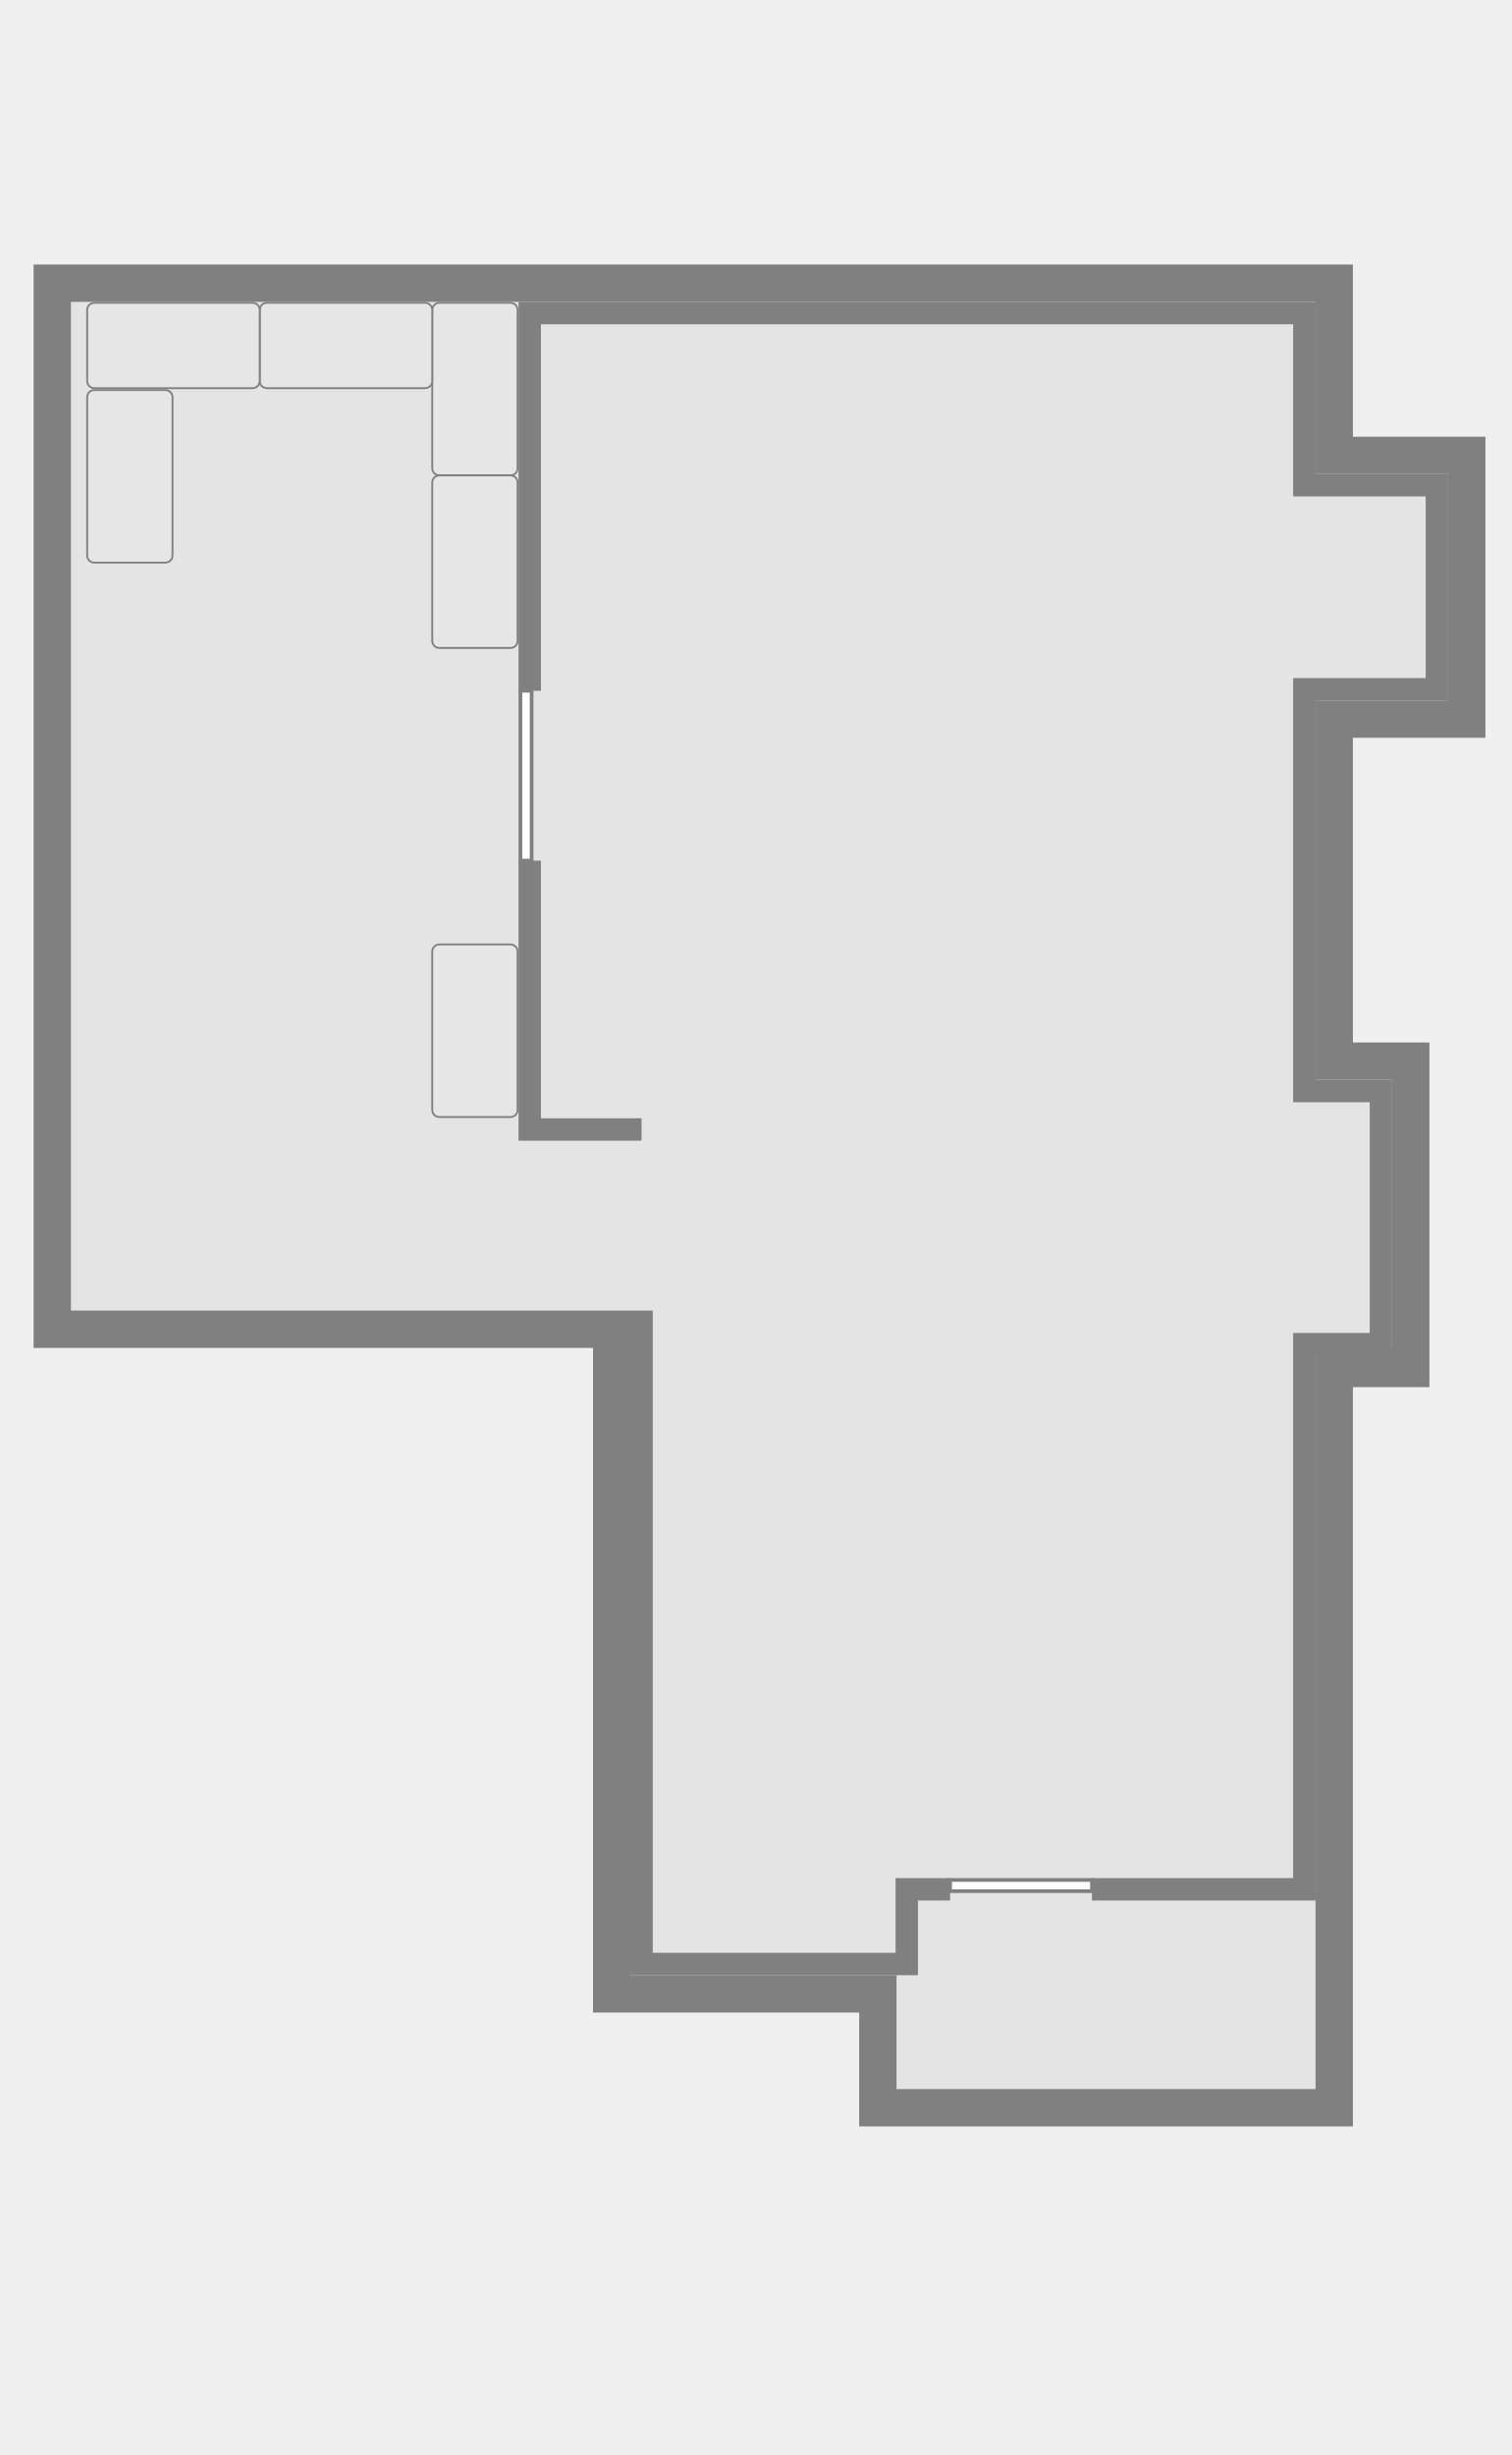
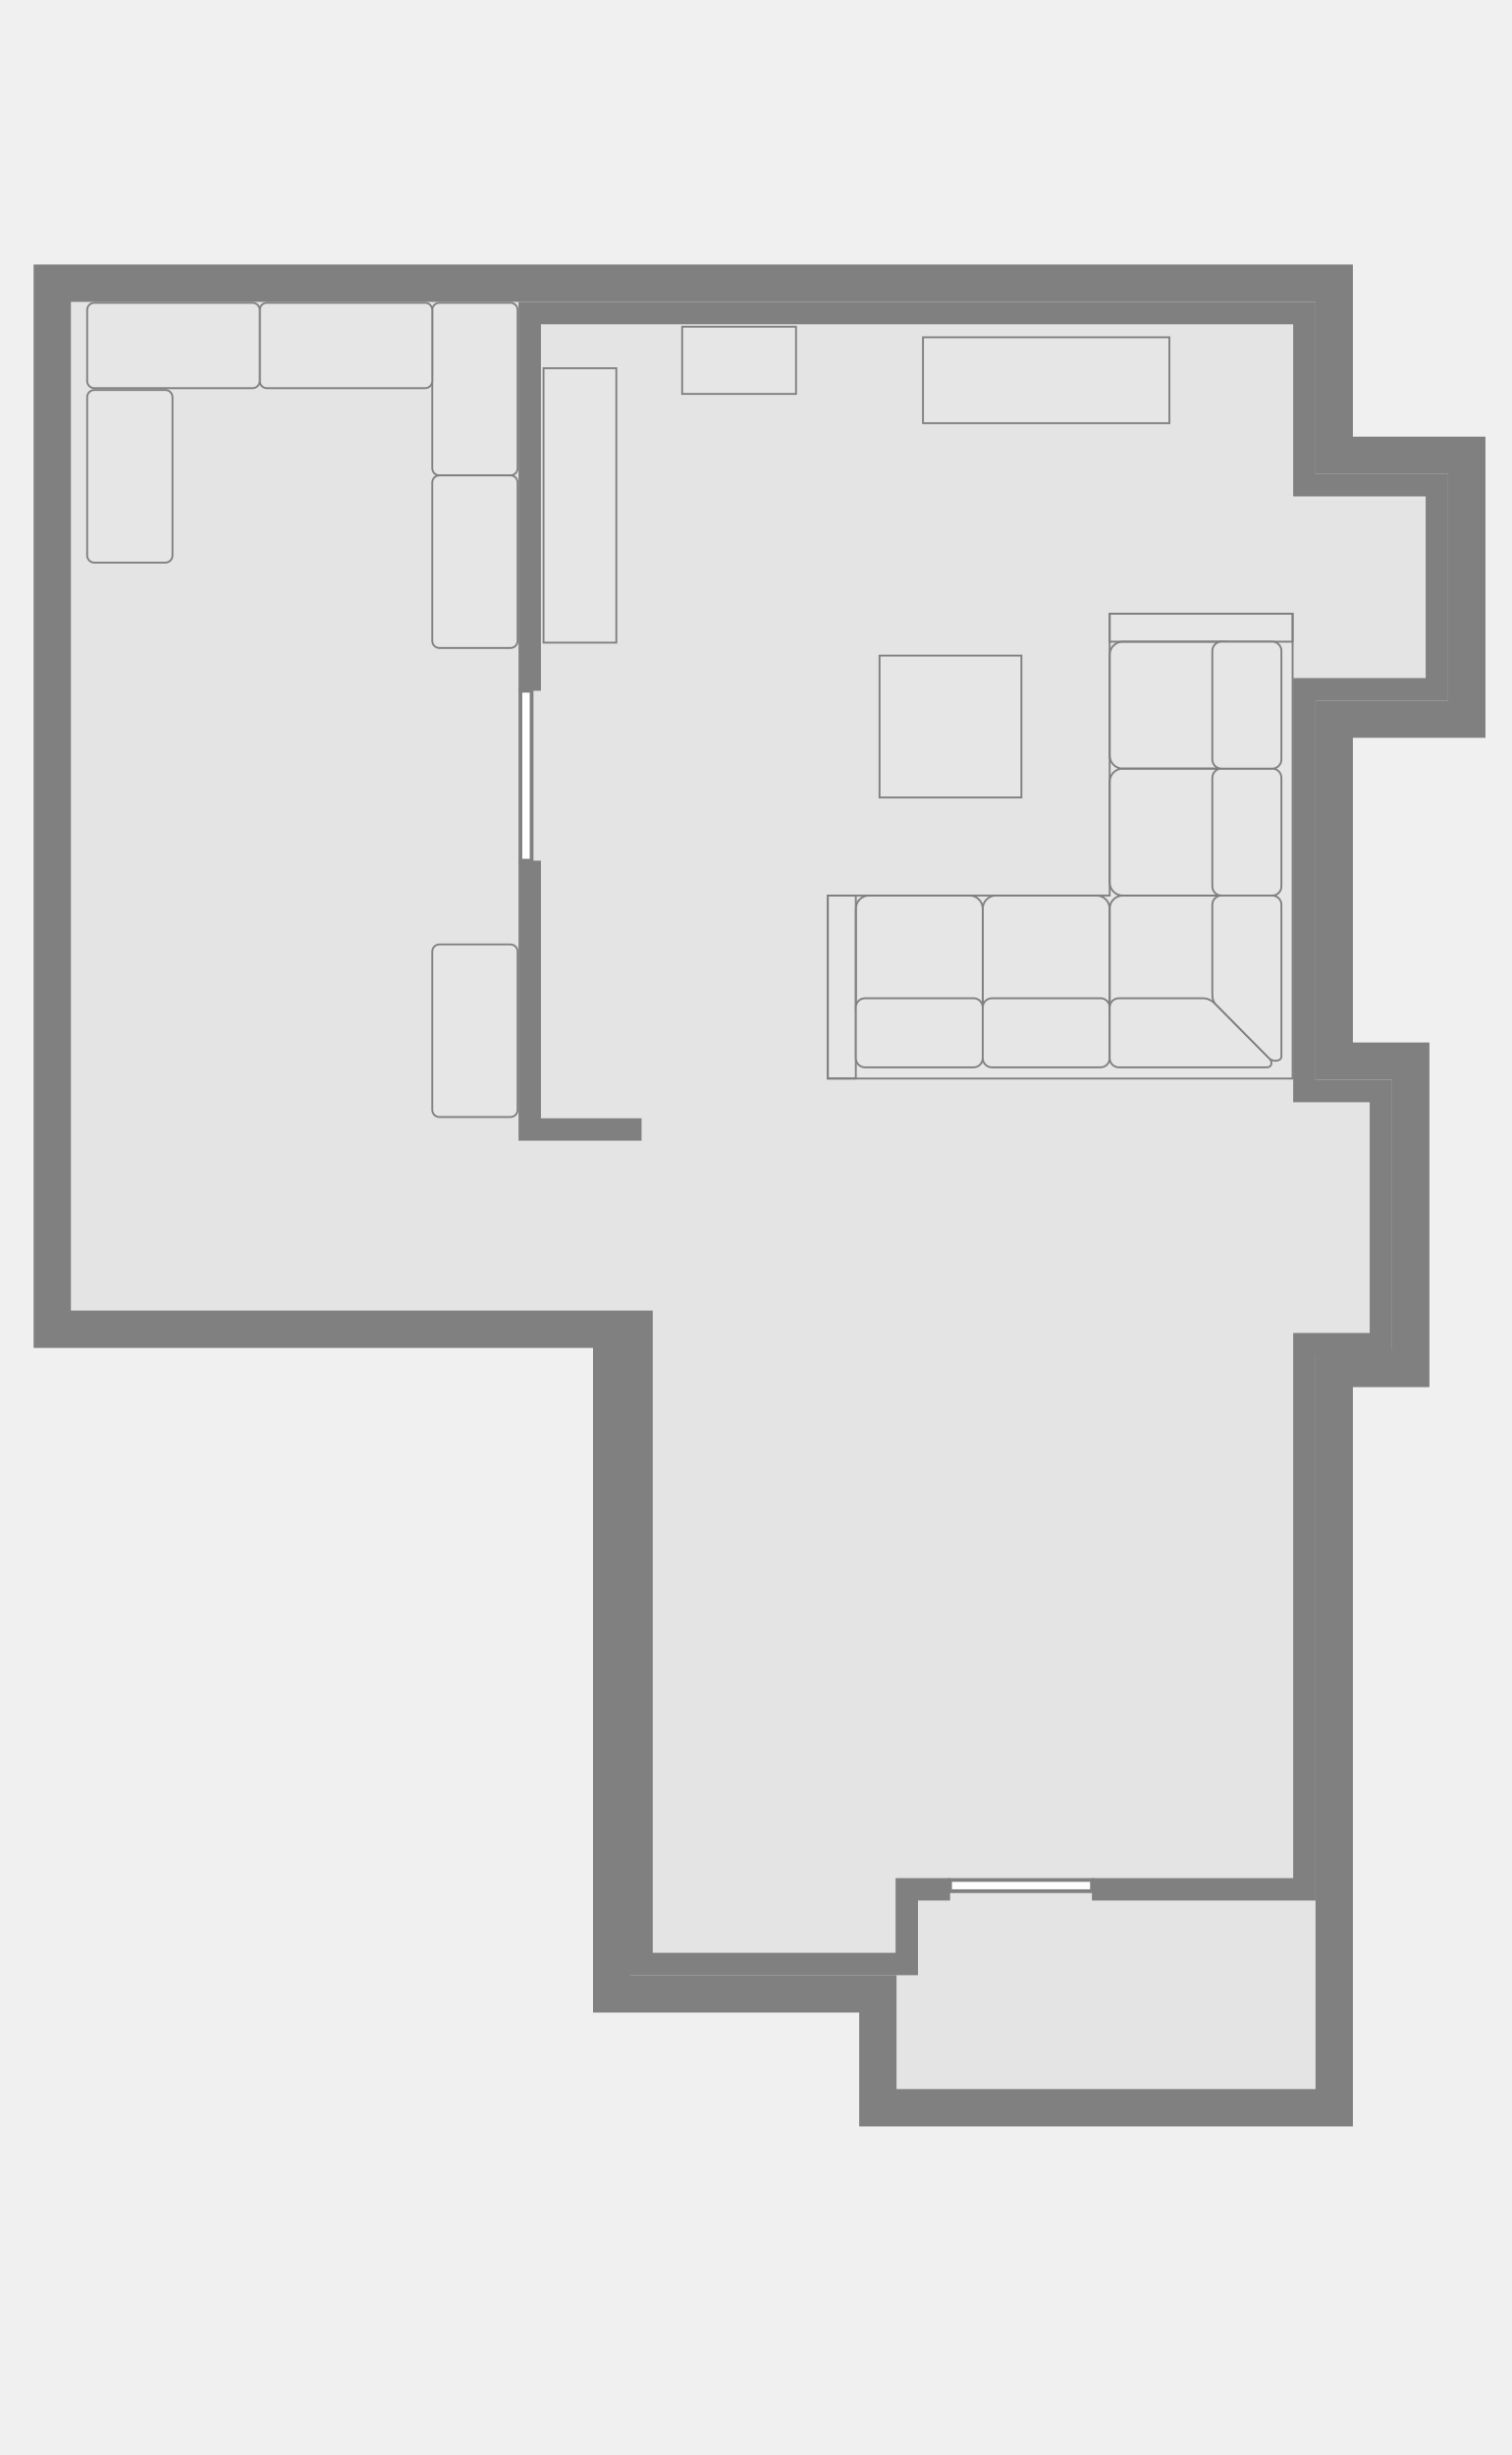
<svg xmlns="http://www.w3.org/2000/svg" width="810cm" height="1315cm" viewBox="0 0 8100 13150" version="1.1" id="svg8">
  <defs id="defs2" />
  <g id="layer4" style="display:inline" transform="translate(0,3150)">
    <g id="g895" style="display:inline;fill:#808080;fill-opacity:0.098;stroke:#808080;stroke-opacity:1">
      <path id="rect834" d="m 280,-1633 6868,-9e-4 v 922.001 h 710 v 1413 h -710 V 2534 h 410 v 1646 h -410 V 8140 H 4703 V 7530 H 3277 V 3970 H 280 Z" style="fill:#808080;fill-opacity:0.098;stroke:#808080;stroke-width:200;stroke-linejoin:miter;stroke-miterlimit:59;stroke-dasharray:none;stroke-opacity:1" />
      <path id="path5075" d="m 3437,3870 v 3500.001 h 1421 v -400.002 h 232 m 760,0 H 6988 V 4050 h 410 V 2694.001 h -410 V 542.001 l 710,-2e-4 v -1093 l -710,-6e-4 V -1472.999 H 2838 V 550 m 0,910 v 1440 h 599" style="fill:none;fill-opacity:0.098;stroke:#808080;stroke-width:120;stroke-linecap:butt;stroke-linejoin:miter;stroke-miterlimit:4;stroke-dasharray:none;stroke-opacity:1" />
+     </g>
+     <g id="g1389" transform="translate(-4230.408,128.2164)">
+       <path id="path1133" d="m 8665.407,5348.851 h 2490 v -2490 h -980 v 1510 H 8665.407 Z" style="display:inline;fill:#e6e6e6;fill-opacity:1;stroke:#808080;stroke-width:10;stroke-linecap:butt;stroke-linejoin:miter;stroke-miterlimit:4;stroke-dasharray:none;stroke-opacity:1" transform="translate(0,-2850)" />
+       <rect y="4368.851" x="8665.408" height="980" width="150" id="rect1150" style="display:inline;opacity:1;fill:none;fill-opacity:1;fill-rule:nonzero;stroke:#808080;stroke-width:10;stroke-linejoin:miter;stroke-miterlimit:4;stroke-dasharray:none;stroke-dashoffset:374.173;stroke-opacity:1" transform="translate(0,-2850)" />
+       <rect transform="rotate(90,1425,-1425)" y="-11155.408" x="2858.851" height="980" width="150" id="rect1150-4" style="display:inline;opacity:1;fill:none;fill-opacity:1;fill-rule:nonzero;stroke:#808080;stroke-width:10;stroke-linejoin:miter;stroke-miterlimit:4;stroke-dasharray:none;stroke-dashoffset:374.173;stroke-opacity:1" />
+       <rect ry="70.34" y="1518.851" x="9495.408" height="680" width="680" id="rect1173-9" style="display:inline;opacity:1;fill:none;fill-opacity:1;fill-rule:nonzero;stroke:#808080;stroke-width:10;stroke-linejoin:miter;stroke-miterlimit:4;stroke-dasharray:none;stroke-dashoffset:374.173;stroke-opacity:1" />
+       <rect ry="70.34" y="1518.851" x="8815.408" height="680" width="680" id="rect1173" style="opacity:1;fill:none;fill-opacity:1;fill-rule:nonzero;stroke:#808080;stroke-width:10;stroke-linejoin:miter;stroke-miterlimit:4;stroke-dasharray:none;stroke-dashoffset:374.173;stroke-opacity:1" />
+       <rect ry="48.954" y="2068.851" x="8815.408" height="370" width="680" id="rect1173-0" style="display:inline;opacity:1;fill:#e6e6e6;fill-opacity:1;fill-rule:nonzero;stroke:#808080;stroke-width:10;stroke-linejoin:miter;stroke-miterlimit:4;stroke-dasharray:none;stroke-dashoffset:374.173;stroke-opacity:1" />
+       <rect ry="70.34" y="158.851" x="10175.408" height="680" width="680" id="rect1173-9-0" style="display:inline;opacity:1;fill:none;fill-opacity:1;fill-rule:nonzero;stroke:#808080;stroke-width:10;stroke-linejoin:miter;stroke-miterlimit:4;stroke-dasharray:none;stroke-dashoffset:374.173;stroke-opacity:1" />
+       <rect ry="70.34" y="838.851" x="10175.408" height="680" width="680" id="rect1173-9-0-9" style="display:inline;opacity:1;fill:none;fill-opacity:1;fill-rule:nonzero;stroke:#808080;stroke-width:10;stroke-linejoin:miter;stroke-miterlimit:4;stroke-dasharray:none;stroke-dashoffset:374.173;stroke-opacity:1" />
+       <rect ry="48.954" y="2068.851" x="9495.408" height="370" width="680" id="rect1173-0-5" style="display:inline;opacity:1;fill:#e6e6e6;fill-opacity:1;fill-rule:nonzero;stroke:#808080;stroke-width:10;stroke-linejoin:miter;stroke-miterlimit:4;stroke-dasharray:none;stroke-dashoffset:374.173;stroke-opacity:1" />
+       <rect transform="rotate(-90)" ry="48.954" y="10725.407" x="-1518.851" height="370" width="680" id="rect1173-0-5-4" style="display:inline;opacity:1;fill:#e6e6e6;fill-opacity:1;fill-rule:nonzero;stroke:#808080;stroke-width:10;stroke-linejoin:miter;stroke-miterlimit:4;stroke-dasharray:none;stroke-dashoffset:374.173;stroke-opacity:1" />
+       <rect transform="rotate(-90)" ry="48.954" y="10725.407" x="-838.851" height="370" width="680" id="rect1173-0-5-4-0" style="display:inline;opacity:1;fill:#e6e6e6;fill-opacity:1;fill-rule:nonzero;stroke:#808080;stroke-width:10;stroke-linejoin:miter;stroke-miterlimit:4;stroke-dasharray:none;stroke-dashoffset:374.173;stroke-opacity:1" />
+       <rect ry="70.34" y="1518.851" x="10175.407" height="680" width="680" id="rect1173-9-0-9-2" style="display:inline;opacity:1;fill:none;fill-opacity:1;fill-rule:nonzero;stroke:#808080;stroke-width:10;stroke-linejoin:miter;stroke-miterlimit:4;stroke-dasharray:none;stroke-dashoffset:374.173;stroke-opacity:1" />
+       <path id="rect1173-0-5-3" d="m 10224.363,2068.851 h 450.858 c 27.121,0 49.959,13.829 69.062,33.079 l 285.75,287.966 c 19.103,19.251 15.209,48.954 -11.912,48.954 h -793.758 c -27.121,0 -48.955,-21.834 -48.955,-48.954 v -272.091 c 0,-27.121 21.834,-48.954 48.955,-48.954 z" style="display:inline;opacity:1;fill:#e6e6e6;fill-opacity:1;fill-rule:nonzero;stroke:#808080;stroke-width:10;stroke-linejoin:miter;stroke-miterlimit:4;stroke-dasharray:none;stroke-dashoffset:374.173;stroke-opacity:1" />
+       <path id="rect1173-0-5-4-00" d="m -2038.772,10725.407 h 470.966 c 27.121,0 48.954,21.834 48.954,48.955 v 272.091 c 0,27.121 -21.834,48.954 -48.954,48.954 h -812.808 c -27.121,0 -30.135,-45.755 -10.854,-64.829 l 287.867,-284.791 c 19.28,-19.074 37.709,-20.38 64.829,-20.38 z" style="display:inline;opacity:1;fill:#e6e6e6;fill-opacity:1;fill-rule:nonzero;stroke:#808080;stroke-width:10;stroke-linejoin:miter;stroke-miterlimit:4;stroke-dasharray:none;stroke-dashoffset:374.173;stroke-opacity:1" transform="rotate(-90)" />
    </g>
    <g id="layer6" style="display:inline" transform="translate(0,-2850)">
      <g id="g1146" transform="translate(-1095.8,562.2006)" style="fill:#e6e6e6;fill-opacity:1">
        <rect ry="38.202" y="759.8" x="3411.6" height="924.4" width="457.2" id="rect1088" style="opacity:1;fill:#e6e6e6;fill-opacity:1;fill-rule:nonzero;stroke:#808080;stroke-width:10;stroke-linejoin:round;stroke-miterlimit:4;stroke-dasharray:none;stroke-dashoffset:374.173;stroke-opacity:1" />
        <rect ry="38.202" y="1684.2" x="3411.6" height="924.4" width="457.2" id="rect1088-9" style="opacity:1;fill:#e6e6e6;fill-opacity:1;fill-rule:nonzero;stroke:#808080;stroke-width:10;stroke-linejoin:round;stroke-miterlimit:4;stroke-dasharray:none;stroke-dashoffset:374.173;stroke-opacity:1" />
        <rect transform="rotate(90)" ry="38.202" y="-3411.6" x="759.8" height="924.4" width="457.2" id="rect1088-0" style="opacity:1;fill:#e6e6e6;fill-opacity:1;fill-rule:nonzero;stroke:#808080;stroke-width:10;stroke-linejoin:round;stroke-miterlimit:4;stroke-dasharray:none;stroke-dashoffset:374.173;stroke-opacity:1" />
        <rect transform="rotate(90)" ry="38.202" y="-2487.2" x="759.8" height="924.4" width="457.2" id="rect1088-0-8" style="opacity:1;fill:#e6e6e6;fill-opacity:1;fill-rule:nonzero;stroke:#808080;stroke-width:10;stroke-linejoin:round;stroke-miterlimit:4;stroke-dasharray:none;stroke-dashoffset:374.173;stroke-opacity:1" />
        <rect ry="38.202" y="1227" x="1562.8" height="924.4" width="457.2" id="rect1088-1" style="opacity:1;fill:#e6e6e6;fill-opacity:1;fill-rule:nonzero;stroke:#808080;stroke-width:10;stroke-linejoin:round;stroke-miterlimit:4;stroke-dasharray:none;stroke-dashoffset:374.173;stroke-opacity:1" />
      </g>
      <rect ry="38.202" y="4758.812" x="2315.8" height="924.4" width="457.2" id="rect1088-9-0" style="opacity:1;fill:#e6e6e6;fill-opacity:1;fill-rule:nonzero;stroke:#808080;stroke-width:10;stroke-linejoin:round;stroke-miterlimit:4;stroke-dasharray:none;stroke-dashoffset:374.173;stroke-opacity:1" />
+       <rect style="opacity:1;fill:#e6e6e6;fill-opacity:1;fill-rule:nonzero;stroke:#808080;stroke-width:10;stroke-linejoin:miter;stroke-miterlimit:4;stroke-dasharray:none;stroke-dashoffset:374.173;stroke-opacity:1" id="rect1391" width="760" height="760" x="4712.076" y="3211.664" ry="0" />
+       <rect style="opacity:1;fill:#e6e6e6;fill-opacity:1;fill-rule:nonzero;stroke:#808080;stroke-width:10;stroke-linejoin:miter;stroke-miterlimit:4;stroke-dasharray:none;stroke-dashoffset:374.173;stroke-opacity:1" id="rect1395" width="390" height="1470" x="2911.876" y="1672.224" />
+       <rect style="opacity:1;fill:#e6e6e6;fill-opacity:1;fill-rule:nonzero;stroke:#808080;stroke-width:10;stroke-linejoin:miter;stroke-miterlimit:4;stroke-dasharray:none;stroke-dashoffset:374.173;stroke-opacity:1" id="rect1393" width="1320" height="460" x="4945.001" y="1506.648" />
    </g>
    <rect style="opacity:1;fill:#ffffff;fill-opacity:1;fill-rule:nonzero;stroke:#808080;stroke-width:20;stroke-linejoin:miter;stroke-miterlimit:59;stroke-dasharray:none;stroke-dashoffset:374.173;stroke-opacity:1" id="rect6257" width="60" height="910" x="2788" y="550" />
    <rect style="display:inline;opacity:1;fill:#ffffff;fill-opacity:1;fill-rule:nonzero;stroke:#808080;stroke-width:20;stroke-linejoin:miter;stroke-miterlimit:59;stroke-dasharray:none;stroke-dashoffset:374.173;stroke-opacity:1" id="rect6257-5" width="60" height="760" x="6920" y="-5850" transform="rotate(90)" />
+     <rect style="opacity:1;fill:#e6e6e6;fill-opacity:1;fill-rule:nonzero;stroke:#808080;stroke-width:10;stroke-linejoin:miter;stroke-miterlimit:4;stroke-dasharray:none;stroke-dashoffset:374.173;stroke-opacity:1" id="rect1397" width="610" height="360" x="3654.536" y="-1399.959" />
  </g>
</svg>
